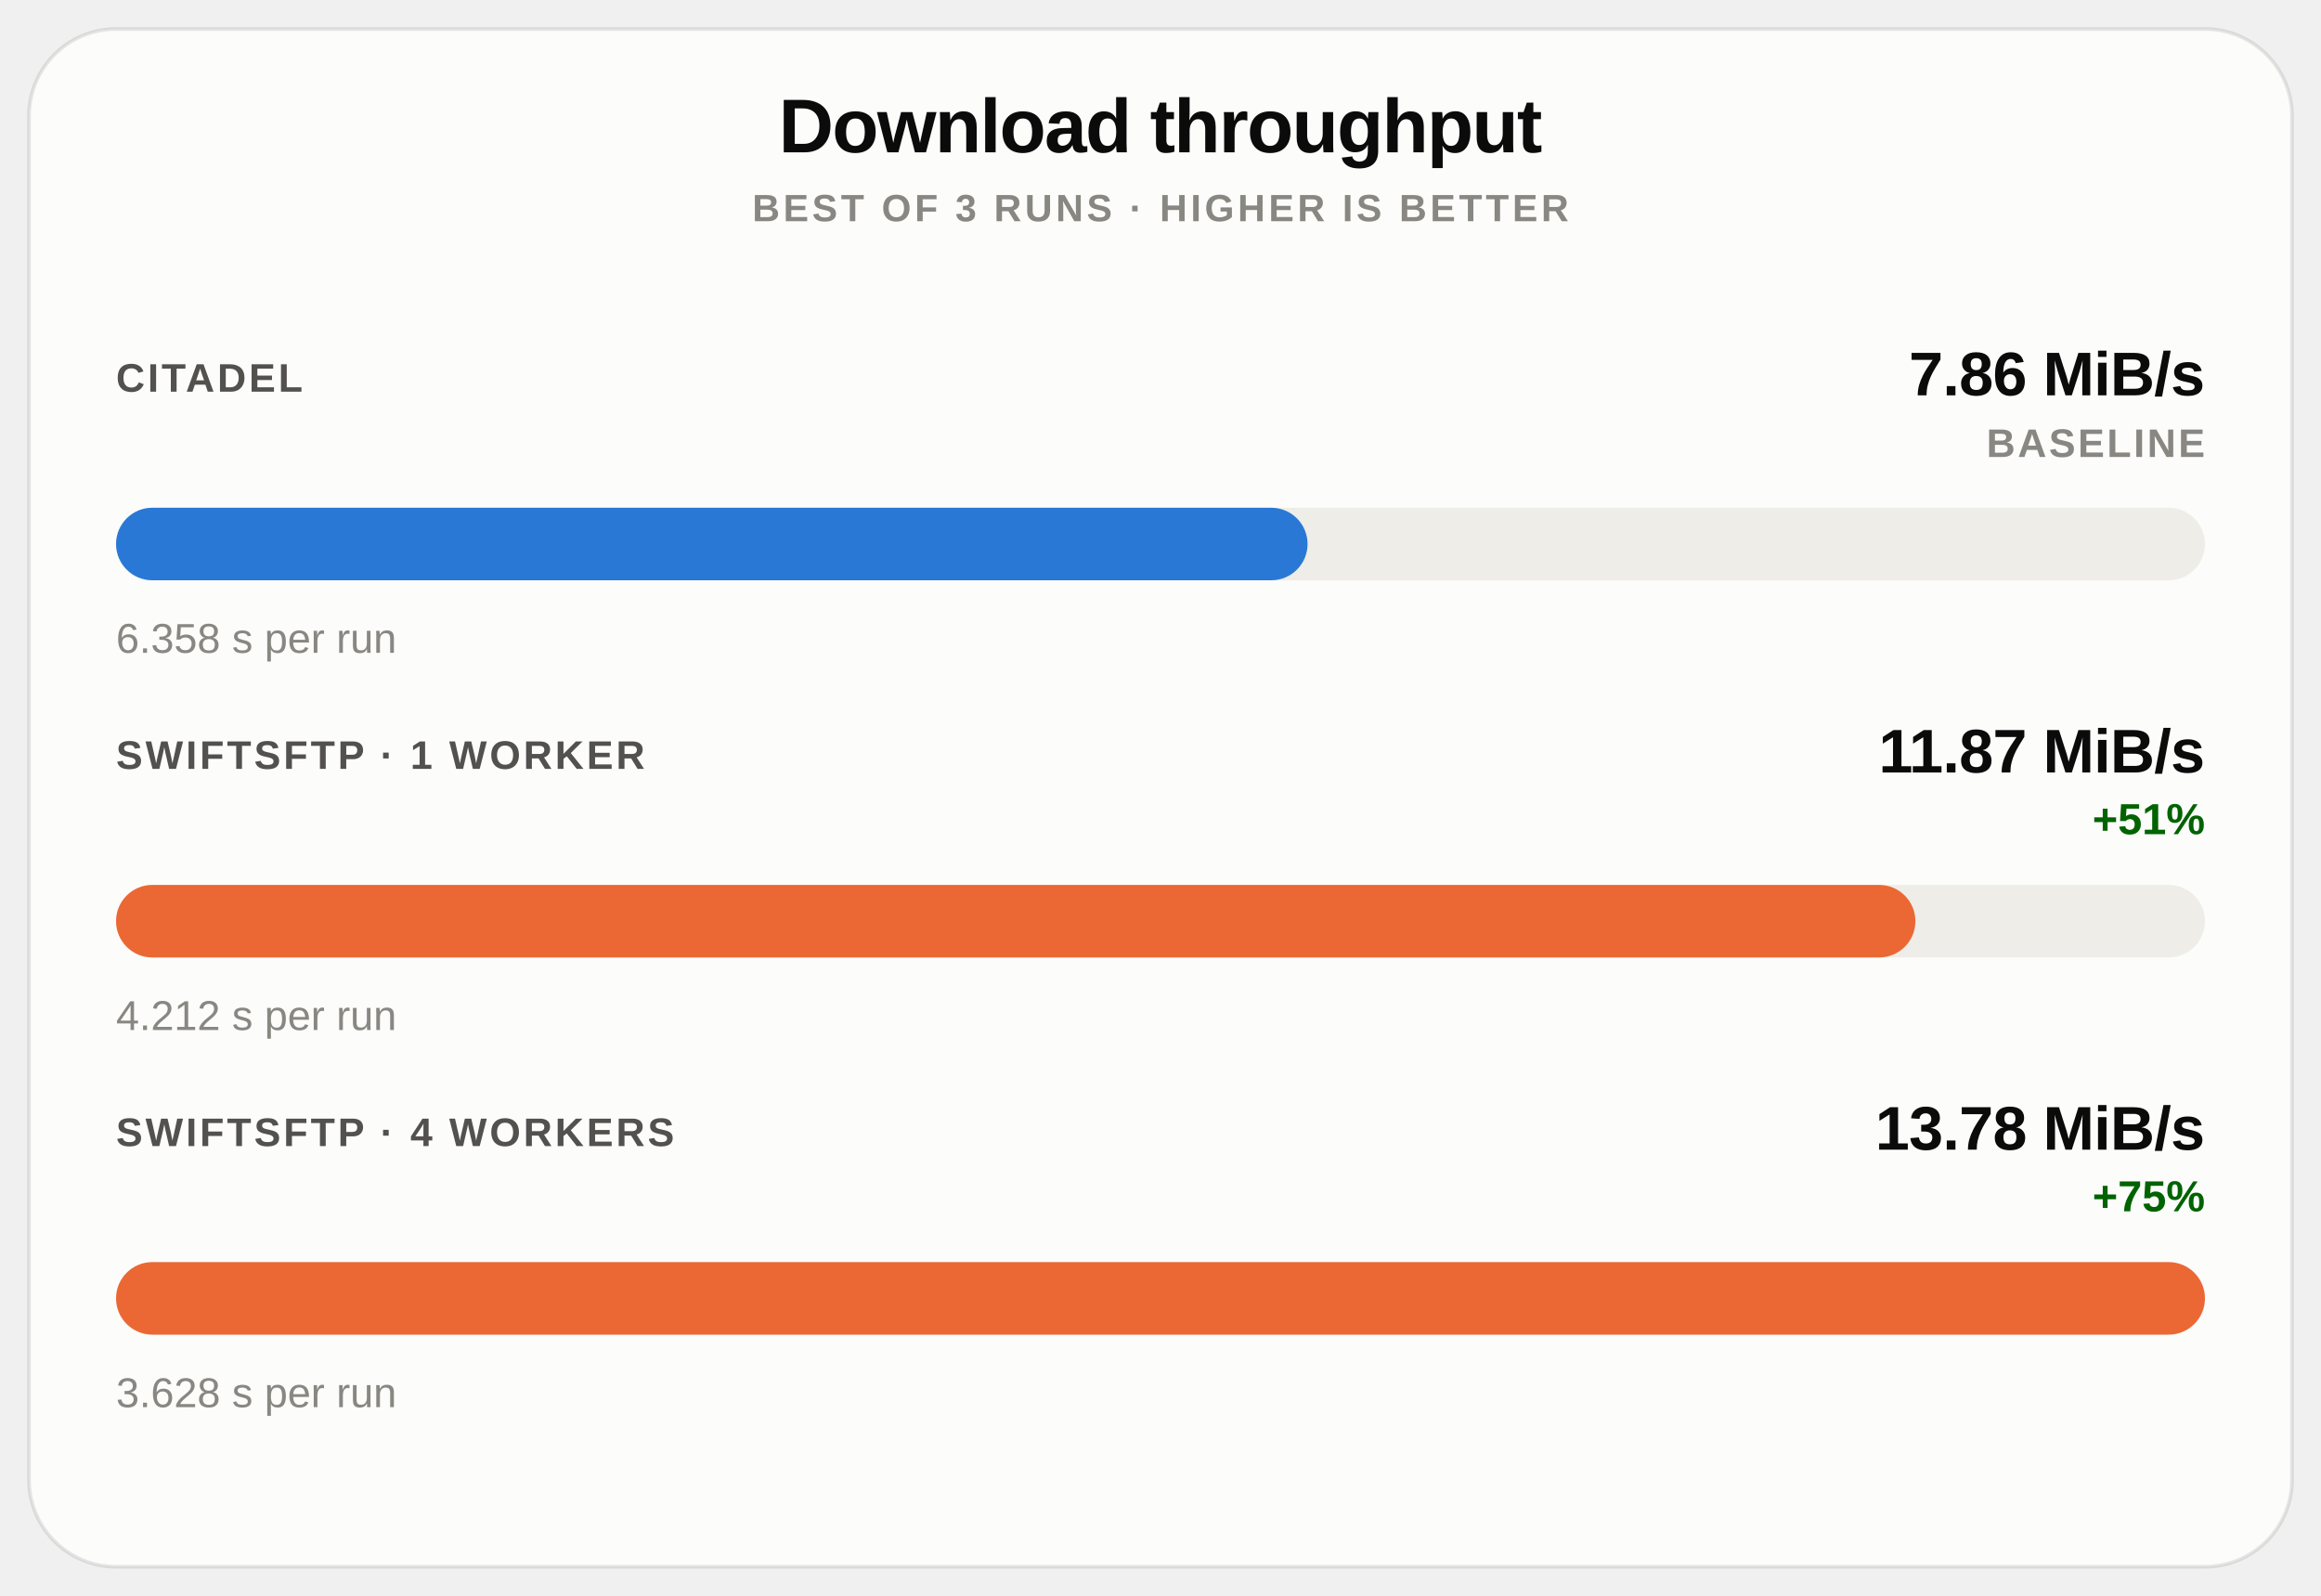
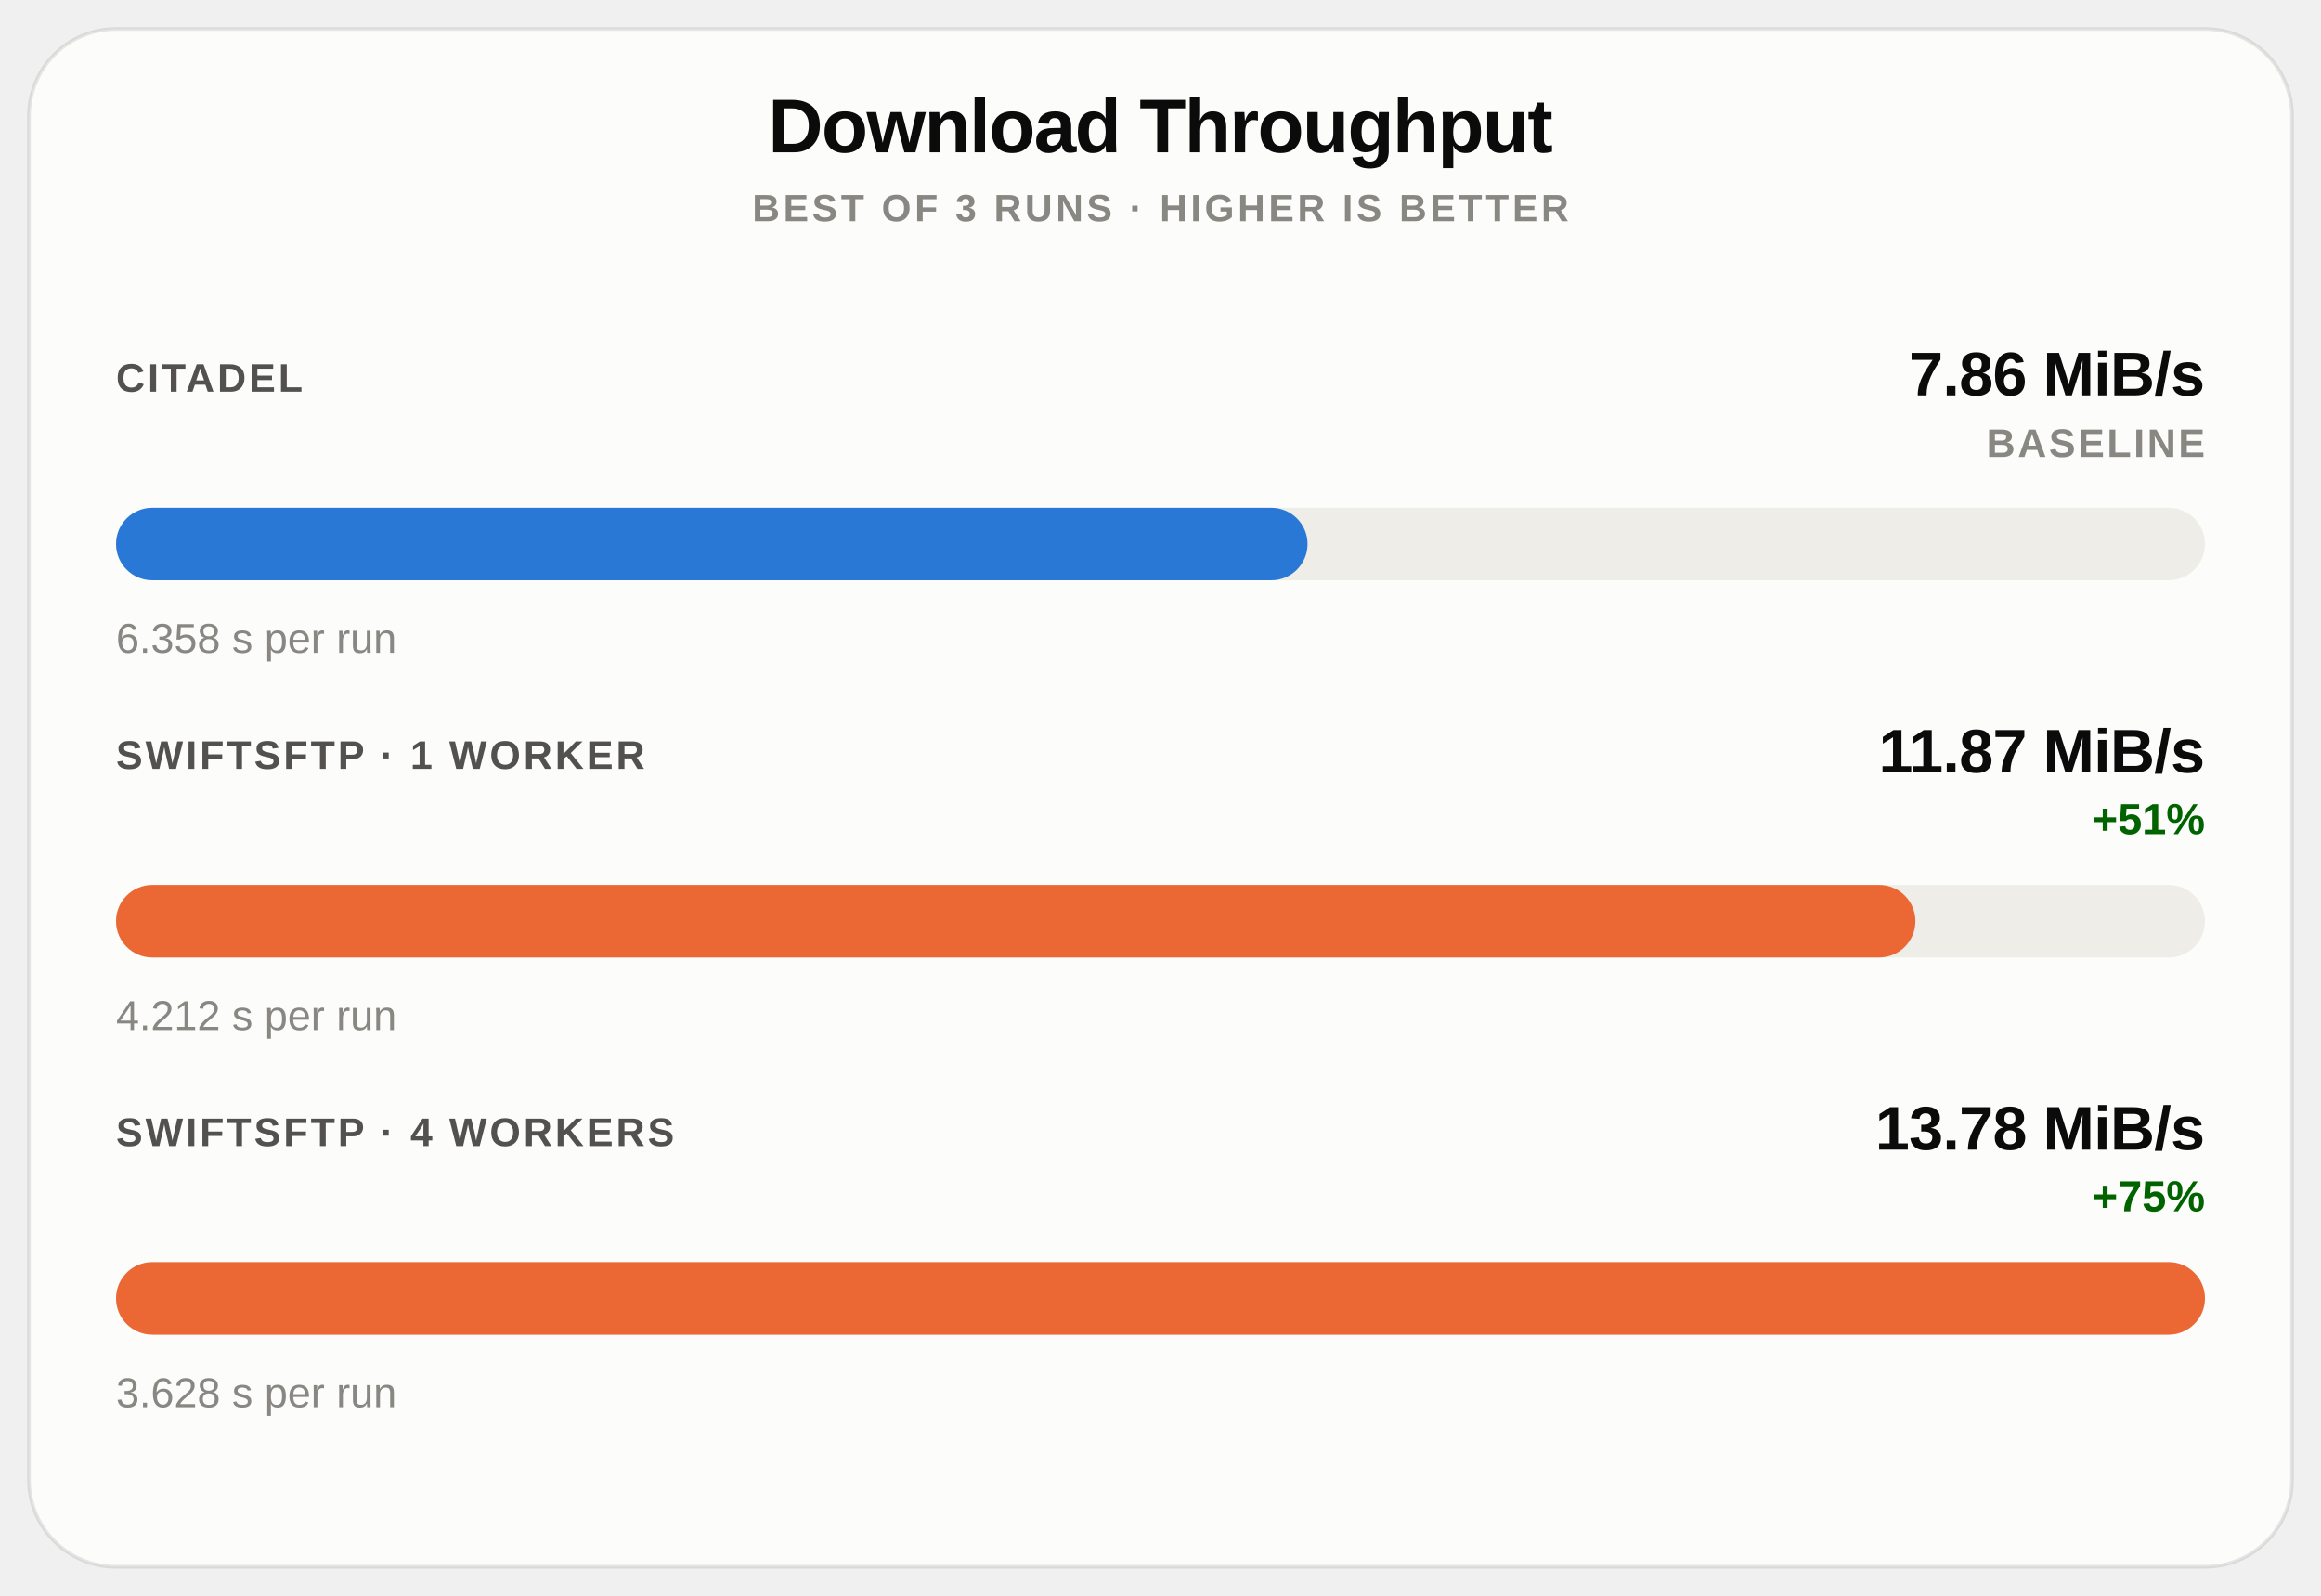
<svg xmlns="http://www.w3.org/2000/svg" viewBox="0 0 640 440" role="img" aria-label="Download throughput">
  <style>    .surface { fill: #fcfcfb; }
    .card-stroke { stroke: rgba(11,11,11,0.10); }
    .ink { fill: #0b0b0b; }
    .secondary { fill: #52514e; }
    .muted { fill: #898781; }
    .good { fill: #006300; }
    .track { fill: #eeede7; }
    .series-orange { fill: #eb6834; }
    .series-blue { fill: #2a78d6; }
    @media (prefers-color-scheme: dark) {
      .surface { fill: #1a1a19; }
      .card-stroke { stroke: rgba(255,255,255,0.10); }
      .ink { fill: #ffffff; }
      .secondary { fill: #c3c2b7; }
      .muted { fill: #898781; }
      .good { fill: #0ca30c; }
      .track { fill: #2c2c2a; }
      .series-orange { fill: #d95926; }
      .series-blue { fill: #3987e5; }
    }</style>
  <rect x="8" y="8" width="624" height="424" rx="24" ry="24" class="surface card-stroke" stroke-width="1" />
-   <text x="320" y="42" text-anchor="middle" font-family="-apple-system,BlinkMacSystemFont,&quot;SF Pro Display&quot;,&quot;SF Pro Text&quot;,&quot;Helvetica Neue&quot;,Arial,sans-serif" font-size="21" font-weight="700" letter-spacing="-0.02em" class="ink">Download throughput</text>
+   <text x="320" y="42" text-anchor="middle" font-family="-apple-system,BlinkMacSystemFont,&quot;SF Pro Display&quot;,&quot;SF Pro Text&quot;,&quot;Helvetica Neue&quot;,Arial,sans-serif" font-size="21" font-weight="700" letter-spacing="-0.02em" class="ink">Download Throughput</text>
  <text x="320" y="61" text-anchor="middle" font-family="-apple-system,BlinkMacSystemFont,&quot;SF Pro Display&quot;,&quot;SF Pro Text&quot;,&quot;Helvetica Neue&quot;,Arial,sans-serif" font-size="10.5" font-weight="600" letter-spacing="0.09em" class="muted">BEST OF 3 RUNS · HIGHER IS BETTER</text>
  <text x="32" y="108.00" font-family="-apple-system,BlinkMacSystemFont,&quot;SF Pro Display&quot;,&quot;SF Pro Text&quot;,&quot;Helvetica Neue&quot;,Arial,sans-serif" font-size="11" font-weight="700" letter-spacing="0.07em" class="secondary">CITADEL</text>
  <text x="608" y="109.00" text-anchor="end" font-family="-apple-system,BlinkMacSystemFont,&quot;SF Pro Display&quot;,&quot;SF Pro Text&quot;,&quot;Helvetica Neue&quot;,Arial,sans-serif" font-size="17" font-weight="700" letter-spacing="-0.01em" class="ink">7.86 MiB/s</text>
  <text x="608" y="126.00" text-anchor="end" font-family="-apple-system,BlinkMacSystemFont,&quot;SF Pro Display&quot;,&quot;SF Pro Text&quot;,&quot;Helvetica Neue&quot;,Arial,sans-serif" font-size="11" font-weight="700" letter-spacing="0.06em" class="muted">BASELINE</text>
  <rect x="32" y="140.00" width="576.00" height="20" rx="10" ry="10" class="track" />
  <rect x="32" y="140.00" width="328.55" height="20" rx="10" ry="10" class="series-blue" />
  <text x="32" y="180.00" font-family="-apple-system,BlinkMacSystemFont,&quot;SF Pro Display&quot;,&quot;SF Pro Text&quot;,&quot;Helvetica Neue&quot;,Arial,sans-serif" font-size="11.5" font-weight="500" class="muted">6.358 s per run</text>
  <text x="32" y="212.00" font-family="-apple-system,BlinkMacSystemFont,&quot;SF Pro Display&quot;,&quot;SF Pro Text&quot;,&quot;Helvetica Neue&quot;,Arial,sans-serif" font-size="11" font-weight="700" letter-spacing="0.07em" class="secondary">SWIFTSFTP · 1 WORKER</text>
  <text x="608" y="213.00" text-anchor="end" font-family="-apple-system,BlinkMacSystemFont,&quot;SF Pro Display&quot;,&quot;SF Pro Text&quot;,&quot;Helvetica Neue&quot;,Arial,sans-serif" font-size="17" font-weight="700" letter-spacing="-0.01em" class="ink">11.87 MiB/s</text>
  <text x="608" y="230.00" text-anchor="end" font-family="-apple-system,BlinkMacSystemFont,&quot;SF Pro Display&quot;,&quot;SF Pro Text&quot;,&quot;Helvetica Neue&quot;,Arial,sans-serif" font-size="12" font-weight="700" class="good">+51%</text>
  <rect x="32" y="244.00" width="576.00" height="20" rx="10" ry="10" class="track" />
  <rect x="32" y="244.00" width="496.16" height="20" rx="10" ry="10" class="series-orange" />
  <text x="32" y="284.00" font-family="-apple-system,BlinkMacSystemFont,&quot;SF Pro Display&quot;,&quot;SF Pro Text&quot;,&quot;Helvetica Neue&quot;,Arial,sans-serif" font-size="11.5" font-weight="500" class="muted">4.212 s per run</text>
  <text x="32" y="316.00" font-family="-apple-system,BlinkMacSystemFont,&quot;SF Pro Display&quot;,&quot;SF Pro Text&quot;,&quot;Helvetica Neue&quot;,Arial,sans-serif" font-size="11" font-weight="700" letter-spacing="0.07em" class="secondary">SWIFTSFTP · 4 WORKERS</text>
  <text x="608" y="317.00" text-anchor="end" font-family="-apple-system,BlinkMacSystemFont,&quot;SF Pro Display&quot;,&quot;SF Pro Text&quot;,&quot;Helvetica Neue&quot;,Arial,sans-serif" font-size="17" font-weight="700" letter-spacing="-0.01em" class="ink">13.78 MiB/s</text>
  <text x="608" y="334.00" text-anchor="end" font-family="-apple-system,BlinkMacSystemFont,&quot;SF Pro Display&quot;,&quot;SF Pro Text&quot;,&quot;Helvetica Neue&quot;,Arial,sans-serif" font-size="12" font-weight="700" class="good">+75%</text>
  <rect x="32" y="348.00" width="576.00" height="20" rx="10" ry="10" class="track" />
  <rect x="32" y="348.00" width="576.00" height="20" rx="10" ry="10" class="series-orange" />
  <text x="32" y="388.00" font-family="-apple-system,BlinkMacSystemFont,&quot;SF Pro Display&quot;,&quot;SF Pro Text&quot;,&quot;Helvetica Neue&quot;,Arial,sans-serif" font-size="11.5" font-weight="500" class="muted">3.628 s per run</text>
</svg>
